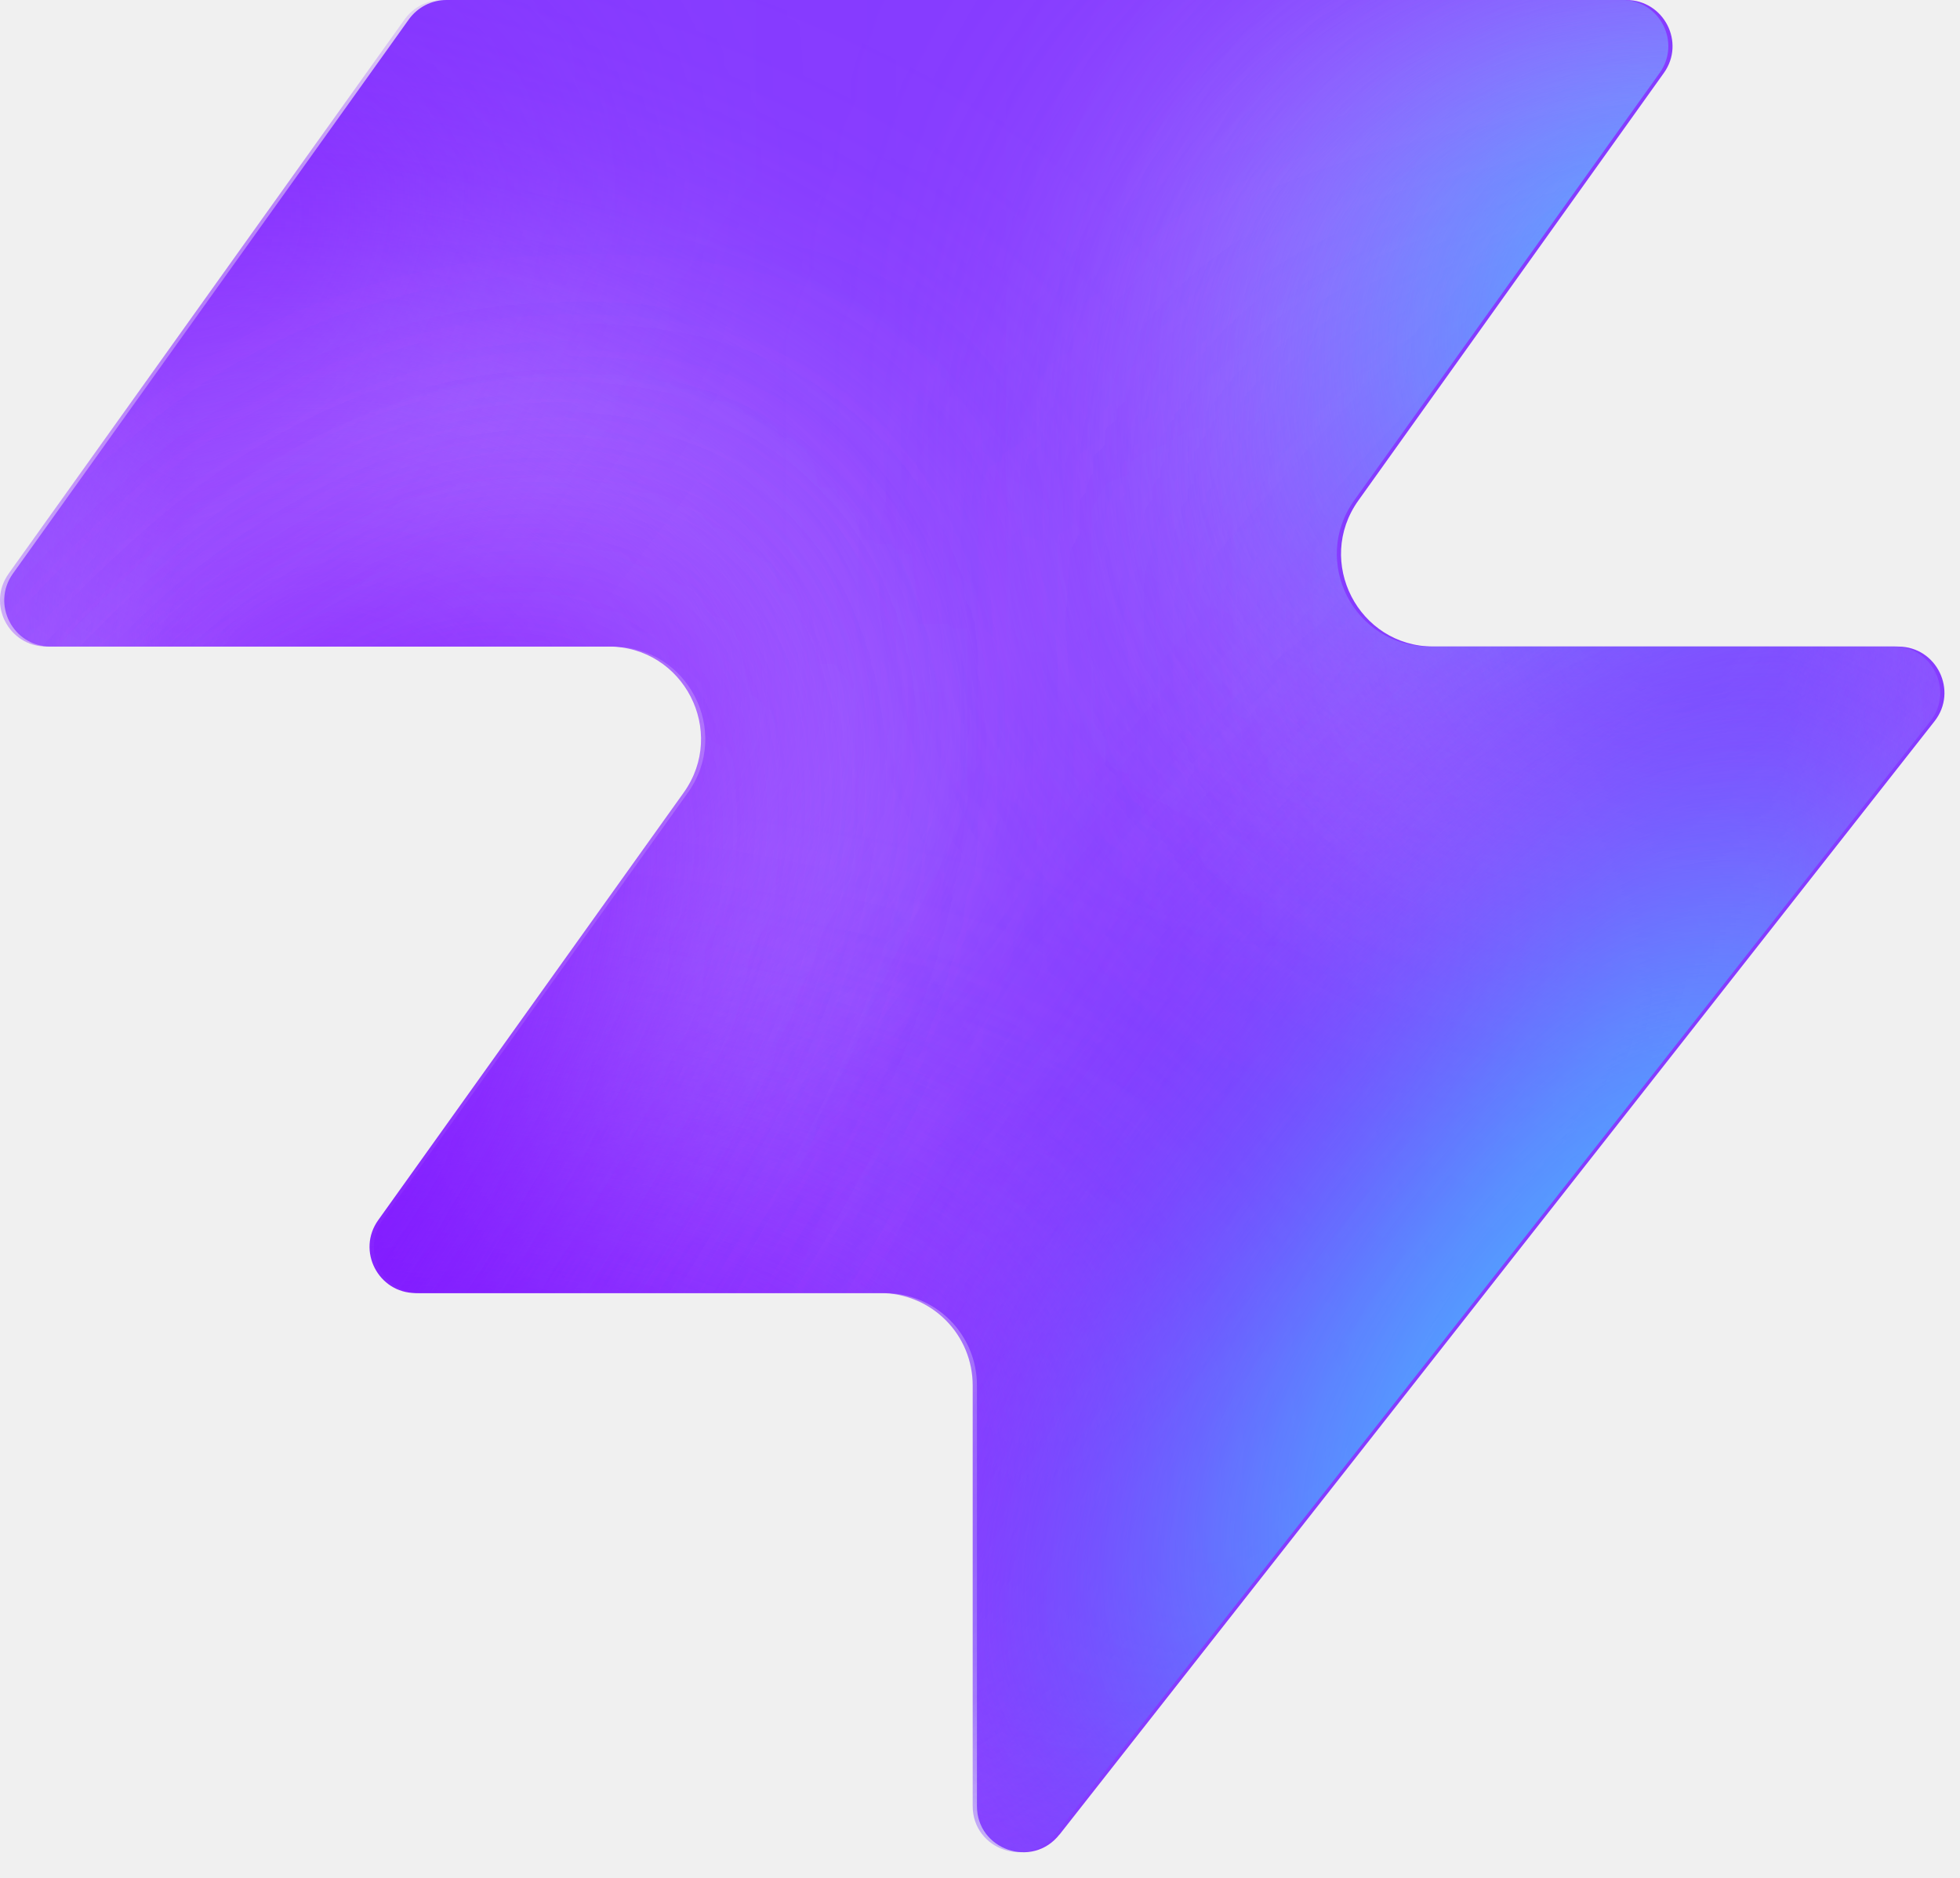
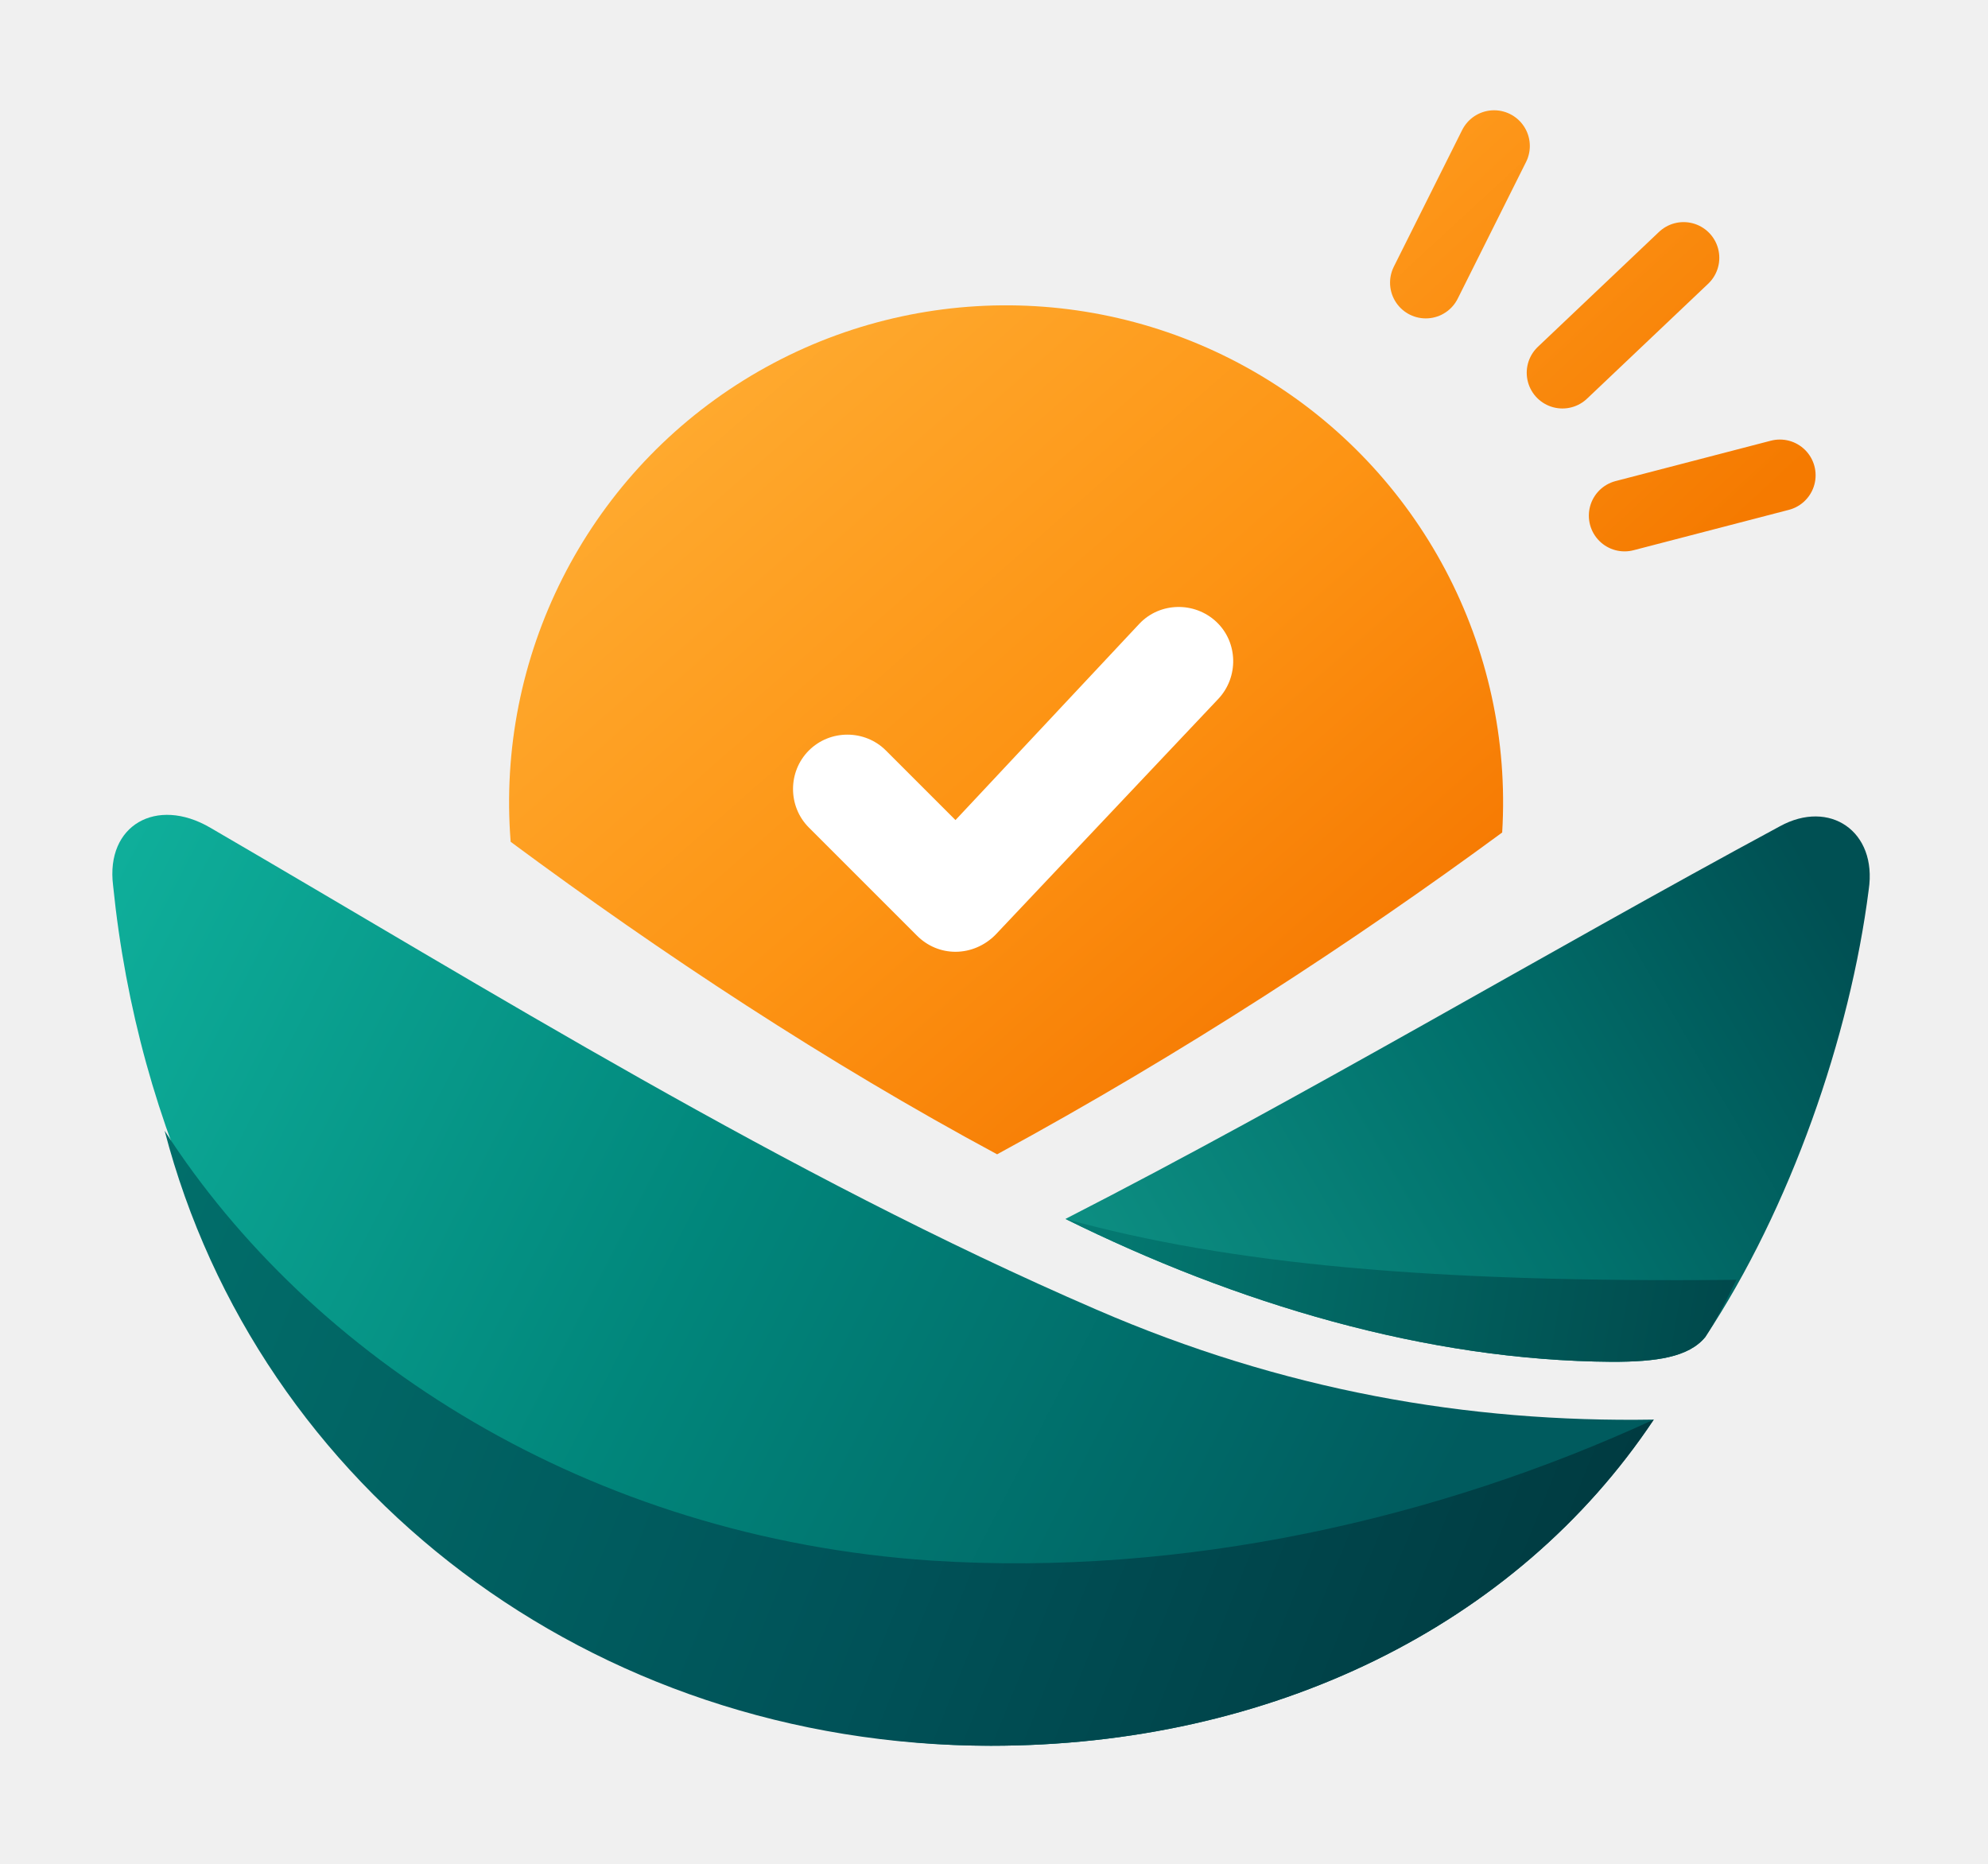
- <svg xmlns="http://www.w3.org/2000/svg" width="48" height="46" fill="none" viewBox="0 0 48 46">
-   <path fill="#863bff" d="M25.946 44.938c-.664.845-2.021.375-2.021-.698V33.937a2.26 2.26 0 0 0-2.262-2.262H10.287c-.92 0-1.456-1.04-.92-1.788l7.48-10.471c1.07-1.497 0-3.578-1.842-3.578H1.237c-.92 0-1.456-1.04-.92-1.788L10.013.474c.214-.297.556-.474.92-.474h28.894c.92 0 1.456 1.04.92 1.788l-7.48 10.471c-1.07 1.498 0 3.579 1.842 3.579h11.377c.943 0 1.473 1.088.89 1.83L25.947 44.94z" style="fill:#863bff;fill:color(display-p3 .525 .23 1);fill-opacity:1" />
-   <mask id="a" width="48" height="46" x="0" y="0" maskUnits="userSpaceOnUse" style="mask-type:alpha">
-     <path fill="#000" d="M25.842 44.938c-.664.844-2.021.375-2.021-.698V33.937a2.26 2.26 0 0 0-2.262-2.262H10.183c-.92 0-1.456-1.04-.92-1.788l7.48-10.471c1.07-1.498 0-3.579-1.842-3.579H1.133c-.92 0-1.456-1.04-.92-1.787L9.91.473c.214-.297.556-.474.92-.474h28.894c.92 0 1.456 1.04.92 1.788l-7.48 10.471c-1.07 1.498 0 3.578 1.842 3.578h11.377c.943 0 1.473 1.088.89 1.832L25.843 44.94z" style="fill:#000;fill-opacity:1" />
-   </mask>
-   <g mask="url(#a)">
-     <g filter="url(#b)">
-       <ellipse cx="5.508" cy="14.704" fill="#ede6ff" rx="5.508" ry="14.704" style="fill:#ede6ff;fill:color(display-p3 .927 .903 1);fill-opacity:1" transform="matrix(.00324 1 1 -.00324 -4.47 31.516)" />
+ <svg xmlns="http://www.w3.org/2000/svg" viewBox="0 0 320 300" width="320" height="300" fill="none">
+   <defs>
+     <linearGradient id="sunGrad" x1="107" y1="55" x2="217" y2="180" gradientUnits="userSpaceOnUse">
+       <stop offset="0%" stop-color="#FFAE34" />
+       <stop offset="55%" stop-color="#FD9414" />
+       <stop offset="100%" stop-color="#F57600" />
+     </linearGradient>
+     <linearGradient id="rayGrad" x1="227" y1="20" x2="287" y2="85" gradientUnits="userSpaceOnUse">
+       <stop offset="0%" stop-color="#FF9C1E" />
+       <stop offset="100%" stop-color="#F57A00" />
+     </linearGradient>
+     <linearGradient id="nestLeftUpper" x1="18" y1="132" x2="237" y2="245" gradientUnits="userSpaceOnUse">
+       <stop offset="0%" stop-color="#10B29D" />
+       <stop offset="50%" stop-color="#01867B" />
+       <stop offset="100%" stop-color="#005B5E" />
+     </linearGradient>
+     <linearGradient id="nestLeftLower" x1="37" y1="185" x2="260" y2="275" gradientUnits="userSpaceOnUse">
+       <stop offset="0%" stop-color="#016E6A" />
+       <stop offset="55%" stop-color="#005258" />
+       <stop offset="100%" stop-color="#003A40" />
+     </linearGradient>
+     <linearGradient id="nestRightGrad" x1="177" y1="205" x2="297" y2="135" gradientUnits="userSpaceOnUse">
+       <stop offset="0%" stop-color="#0E9184" />
+       <stop offset="55%" stop-color="#01716C" />
+       <stop offset="100%" stop-color="#005053" />
+     </linearGradient>
+     <linearGradient id="nestRightRim" x1="177" y1="196" x2="287" y2="215" gradientUnits="userSpaceOnUse">
+       <stop offset="0%" stop-color="#047D74" />
+       <stop offset="100%" stop-color="#00484B" />
+     </linearGradient>
+   </defs>
+   <g id="tasknest-icon" transform="translate(-8, 0)">
+     <g id="rays">
+       <path id="ray-1" d="M 237.5 45.5 L 248.5 23.5" stroke="url(#rayGrad)" stroke-width="11.5" stroke-linecap="round" />
+       <path id="ray-2" d="M 259.5 60.0 L 279.0 41.5" stroke="url(#rayGrad)" stroke-width="11.5" stroke-linecap="round" />
+       <path id="ray-3" d="M 269.5 83.0 L 294.5 76.5" stroke="url(#rayGrad)" stroke-width="11.5" stroke-linecap="round" />
    </g>
-     <g filter="url(#c)">
-       <ellipse cx="10.399" cy="29.851" fill="#ede6ff" rx="10.399" ry="29.851" style="fill:#ede6ff;fill:color(display-p3 .927 .903 1);fill-opacity:1" transform="matrix(.00324 1 1 -.00324 -39.328 7.883)" />
-     </g>
-     <g filter="url(#d)">
-       <ellipse cx="5.508" cy="30.487" fill="#7e14ff" rx="5.508" ry="30.487" style="fill:#7e14ff;fill:color(display-p3 .492 .077 1);fill-opacity:1" transform="rotate(89.814 -25.913 -14.639)scale(1 -1)" />
-     </g>
-     <g filter="url(#e)">
-       <ellipse cx="5.508" cy="30.599" fill="#7e14ff" rx="5.508" ry="30.599" style="fill:#7e14ff;fill:color(display-p3 .492 .077 1);fill-opacity:1" transform="rotate(89.814 -32.644 -3.334)scale(1 -1)" />
-     </g>
-     <g filter="url(#f)">
-       <ellipse cx="5.508" cy="30.599" fill="#7e14ff" rx="5.508" ry="30.599" style="fill:#7e14ff;fill:color(display-p3 .492 .077 1);fill-opacity:1" transform="matrix(.00324 1 1 -.00324 -34.34 30.47)" />
-     </g>
-     <g filter="url(#g)">
-       <ellipse cx="14.072" cy="22.078" fill="#ede6ff" rx="14.072" ry="22.078" style="fill:#ede6ff;fill:color(display-p3 .927 .903 1);fill-opacity:1" transform="rotate(93.35 24.506 48.493)scale(-1 1)" />
-     </g>
-     <g filter="url(#h)">
-       <ellipse cx="3.47" cy="21.501" fill="#7e14ff" rx="3.47" ry="21.501" style="fill:#7e14ff;fill:color(display-p3 .492 .077 1);fill-opacity:1" transform="rotate(89.009 28.708 47.59)scale(-1 1)" />
-     </g>
-     <g filter="url(#i)">
-       <ellipse cx="3.47" cy="21.501" fill="#7e14ff" rx="3.47" ry="21.501" style="fill:#7e14ff;fill:color(display-p3 .492 .077 1);fill-opacity:1" transform="rotate(89.009 28.708 47.59)scale(-1 1)" />
-     </g>
-     <g filter="url(#j)">
-       <ellipse cx=".387" cy="8.972" fill="#7e14ff" rx="4.407" ry="29.108" style="fill:#7e14ff;fill:color(display-p3 .492 .077 1);fill-opacity:1" transform="rotate(39.51 .387 8.972)" />
-     </g>
-     <g filter="url(#k)">
-       <ellipse cx="47.523" cy="-6.092" fill="#7e14ff" rx="4.407" ry="29.108" style="fill:#7e14ff;fill:color(display-p3 .492 .077 1);fill-opacity:1" transform="rotate(37.892 47.523 -6.092)" />
-     </g>
-     <g filter="url(#l)">
-       <ellipse cx="41.412" cy="6.333" fill="#47bfff" rx="5.971" ry="9.665" style="fill:#47bfff;fill:color(display-p3 .28 .748 1);fill-opacity:1" transform="rotate(37.892 41.412 6.333)" />
-     </g>
-     <g filter="url(#m)">
-       <ellipse cx="-1.879" cy="38.332" fill="#7e14ff" rx="4.407" ry="29.108" style="fill:#7e14ff;fill:color(display-p3 .492 .077 1);fill-opacity:1" transform="rotate(37.892 -1.88 38.332)" />
-     </g>
-     <g filter="url(#n)">
-       <ellipse cx="-1.879" cy="38.332" fill="#7e14ff" rx="4.407" ry="29.108" style="fill:#7e14ff;fill:color(display-p3 .492 .077 1);fill-opacity:1" transform="rotate(37.892 -1.88 38.332)" />
-     </g>
-     <g filter="url(#o)">
-       <ellipse cx="35.651" cy="29.907" fill="#7e14ff" rx="4.407" ry="29.108" style="fill:#7e14ff;fill:color(display-p3 .492 .077 1);fill-opacity:1" transform="rotate(37.892 35.651 29.907)" />
-     </g>
-     <g filter="url(#p)">
-       <ellipse cx="38.418" cy="32.4" fill="#47bfff" rx="5.971" ry="15.297" style="fill:#47bfff;fill:color(display-p3 .28 .748 1);fill-opacity:1" transform="rotate(37.892 38.418 32.4)" />
+     <path id="orange-circle" fill="url(#sunGrad)" d="       M 90.2 135.5       A 80.0 80.0 0 1 1 249.8 134.0       C 226.0 151.5, 198.5 169.5, 168.5 185.8       C 141.0 171.0, 114.5 153.5, 90.2 135.5       Z     " />
+     <path id="checkmark" fill="#FFFFFF" d="       M 161.8 153.2       C 159.5 153.2, 157.3 152.3, 155.6 150.6       L 138.2 133.2       C 134.8 129.8, 134.8 124.2, 138.2 120.8       C 141.6 117.4, 147.2 117.4, 150.6 120.8       L 161.8 132.0       L 191.4 100.4       C 194.7 96.9, 200.3 96.8, 203.8 100.1       C 207.3 103.4, 207.4 109.0, 204.1 112.5       L 168.2 150.5       C 166.5 152.2, 164.2 153.2, 161.8 153.2       Z     " />
+     <g id="teal-nest">
+       <g id="nest-right-leaf">
+         <path id="nest-right-base" fill="url(#nestRightGrad)" d="           M 179.5 196.2           C 218.0 176.5, 256.5 153.5, 294.5 133.0           C 302.5 128.6, 310.2 133.8, 308.8 143.2           C 305.8 166.8, 296.2 194.5, 282.5 215.2           C 279.8 218.5, 274.5 219.2, 267.5 219.2           C 237.5 219.0, 207.0 209.8, 179.5 196.2           Z         " />
+         <path id="nest-right-shading" fill="url(#nestRightRim)" d="           M 179.5 196.2           C 206.0 203.5, 238.5 206.5, 287.5 206.0           C 285.8 209.5, 284.2 212.6, 282.5 215.2           C 279.8 218.5, 274.5 219.2, 267.5 219.2           C 237.5 219.0, 207.0 209.8, 179.5 196.2           Z         " />
+       </g>
+       <g id="nest-left-cradle">
+         <path id="nest-left-upper-body" fill="url(#nestLeftUpper)" d="           M 26.2 142.5           C 25.0 132.8, 33.2 128.2, 41.8 133.2           C 86.5 159.2, 134.5 189.2, 184.5 210.8           C 214.5 223.8, 244.2 229.0, 274.2 228.5           C 252.0 261.8, 212.5 281.0, 167.5 281.0           C 93.5 281.0, 34.2 221.5, 26.2 142.5           Z         " />
+         <path id="nest-left-lower-basin" fill="url(#nestLeftLower)" d="           M 34.5 182.0           C 58.0 218.5, 102.5 247.5, 158.0 251.2           C 198.5 253.8, 239.5 244.5, 274.2 228.5           C 252.0 261.8, 212.5 281.0, 167.5 281.0           C 103.0 281.0, 49.5 239.5, 34.5 182.0           Z         " />
+       </g>
    </g>
  </g>
-   <defs>
-     <filter id="b" width="60.045" height="41.654" x="-19.77" y="16.149" color-interpolation-filters="sRGB" filterUnits="userSpaceOnUse">
-       <feFlood flood-opacity="0" result="BackgroundImageFix" />
-       <feBlend in="SourceGraphic" in2="BackgroundImageFix" result="shape" />
-       <feGaussianBlur result="effect1_foregroundBlur_2002_17158" stdDeviation="7.659" />
-     </filter>
-     <filter id="c" width="90.34" height="51.437" x="-54.613" y="-7.533" color-interpolation-filters="sRGB" filterUnits="userSpaceOnUse">
-       <feFlood flood-opacity="0" result="BackgroundImageFix" />
-       <feBlend in="SourceGraphic" in2="BackgroundImageFix" result="shape" />
-       <feGaussianBlur result="effect1_foregroundBlur_2002_17158" stdDeviation="7.659" />
-     </filter>
-     <filter id="d" width="79.355" height="29.4" x="-49.64" y="2.03" color-interpolation-filters="sRGB" filterUnits="userSpaceOnUse">
-       <feFlood flood-opacity="0" result="BackgroundImageFix" />
-       <feBlend in="SourceGraphic" in2="BackgroundImageFix" result="shape" />
-       <feGaussianBlur result="effect1_foregroundBlur_2002_17158" stdDeviation="4.596" />
-     </filter>
-     <filter id="e" width="79.579" height="29.4" x="-45.045" y="20.029" color-interpolation-filters="sRGB" filterUnits="userSpaceOnUse">
-       <feFlood flood-opacity="0" result="BackgroundImageFix" />
-       <feBlend in="SourceGraphic" in2="BackgroundImageFix" result="shape" />
-       <feGaussianBlur result="effect1_foregroundBlur_2002_17158" stdDeviation="4.596" />
-     </filter>
-     <filter id="f" width="79.579" height="29.4" x="-43.513" y="21.178" color-interpolation-filters="sRGB" filterUnits="userSpaceOnUse">
-       <feFlood flood-opacity="0" result="BackgroundImageFix" />
-       <feBlend in="SourceGraphic" in2="BackgroundImageFix" result="shape" />
-       <feGaussianBlur result="effect1_foregroundBlur_2002_17158" stdDeviation="4.596" />
-     </filter>
-     <filter id="g" width="74.749" height="58.852" x="15.756" y="-17.901" color-interpolation-filters="sRGB" filterUnits="userSpaceOnUse">
-       <feFlood flood-opacity="0" result="BackgroundImageFix" />
-       <feBlend in="SourceGraphic" in2="BackgroundImageFix" result="shape" />
-       <feGaussianBlur result="effect1_foregroundBlur_2002_17158" stdDeviation="7.659" />
-     </filter>
-     <filter id="h" width="61.377" height="25.362" x="23.548" y="2.284" color-interpolation-filters="sRGB" filterUnits="userSpaceOnUse">
-       <feFlood flood-opacity="0" result="BackgroundImageFix" />
-       <feBlend in="SourceGraphic" in2="BackgroundImageFix" result="shape" />
-       <feGaussianBlur result="effect1_foregroundBlur_2002_17158" stdDeviation="4.596" />
-     </filter>
-     <filter id="i" width="61.377" height="25.362" x="23.548" y="2.284" color-interpolation-filters="sRGB" filterUnits="userSpaceOnUse">
-       <feFlood flood-opacity="0" result="BackgroundImageFix" />
-       <feBlend in="SourceGraphic" in2="BackgroundImageFix" result="shape" />
-       <feGaussianBlur result="effect1_foregroundBlur_2002_17158" stdDeviation="4.596" />
-     </filter>
-     <filter id="j" width="56.045" height="63.649" x="-27.636" y="-22.853" color-interpolation-filters="sRGB" filterUnits="userSpaceOnUse">
-       <feFlood flood-opacity="0" result="BackgroundImageFix" />
-       <feBlend in="SourceGraphic" in2="BackgroundImageFix" result="shape" />
-       <feGaussianBlur result="effect1_foregroundBlur_2002_17158" stdDeviation="4.596" />
-     </filter>
-     <filter id="k" width="54.814" height="64.646" x="20.116" y="-38.415" color-interpolation-filters="sRGB" filterUnits="userSpaceOnUse">
-       <feFlood flood-opacity="0" result="BackgroundImageFix" />
-       <feBlend in="SourceGraphic" in2="BackgroundImageFix" result="shape" />
-       <feGaussianBlur result="effect1_foregroundBlur_2002_17158" stdDeviation="4.596" />
-     </filter>
-     <filter id="l" width="33.541" height="35.313" x="24.641" y="-11.323" color-interpolation-filters="sRGB" filterUnits="userSpaceOnUse">
-       <feFlood flood-opacity="0" result="BackgroundImageFix" />
-       <feBlend in="SourceGraphic" in2="BackgroundImageFix" result="shape" />
-       <feGaussianBlur result="effect1_foregroundBlur_2002_17158" stdDeviation="4.596" />
-     </filter>
-     <filter id="m" width="54.814" height="64.646" x="-29.286" y="6.009" color-interpolation-filters="sRGB" filterUnits="userSpaceOnUse">
-       <feFlood flood-opacity="0" result="BackgroundImageFix" />
-       <feBlend in="SourceGraphic" in2="BackgroundImageFix" result="shape" />
-       <feGaussianBlur result="effect1_foregroundBlur_2002_17158" stdDeviation="4.596" />
-     </filter>
-     <filter id="n" width="54.814" height="64.646" x="-29.286" y="6.009" color-interpolation-filters="sRGB" filterUnits="userSpaceOnUse">
-       <feFlood flood-opacity="0" result="BackgroundImageFix" />
-       <feBlend in="SourceGraphic" in2="BackgroundImageFix" result="shape" />
-       <feGaussianBlur result="effect1_foregroundBlur_2002_17158" stdDeviation="4.596" />
-     </filter>
-     <filter id="o" width="54.814" height="64.646" x="8.244" y="-2.416" color-interpolation-filters="sRGB" filterUnits="userSpaceOnUse">
-       <feFlood flood-opacity="0" result="BackgroundImageFix" />
-       <feBlend in="SourceGraphic" in2="BackgroundImageFix" result="shape" />
-       <feGaussianBlur result="effect1_foregroundBlur_2002_17158" stdDeviation="4.596" />
-     </filter>
-     <filter id="p" width="39.409" height="43.623" x="18.713" y="10.588" color-interpolation-filters="sRGB" filterUnits="userSpaceOnUse">
-       <feFlood flood-opacity="0" result="BackgroundImageFix" />
-       <feBlend in="SourceGraphic" in2="BackgroundImageFix" result="shape" />
-       <feGaussianBlur result="effect1_foregroundBlur_2002_17158" stdDeviation="4.596" />
-     </filter>
-   </defs>
</svg>
